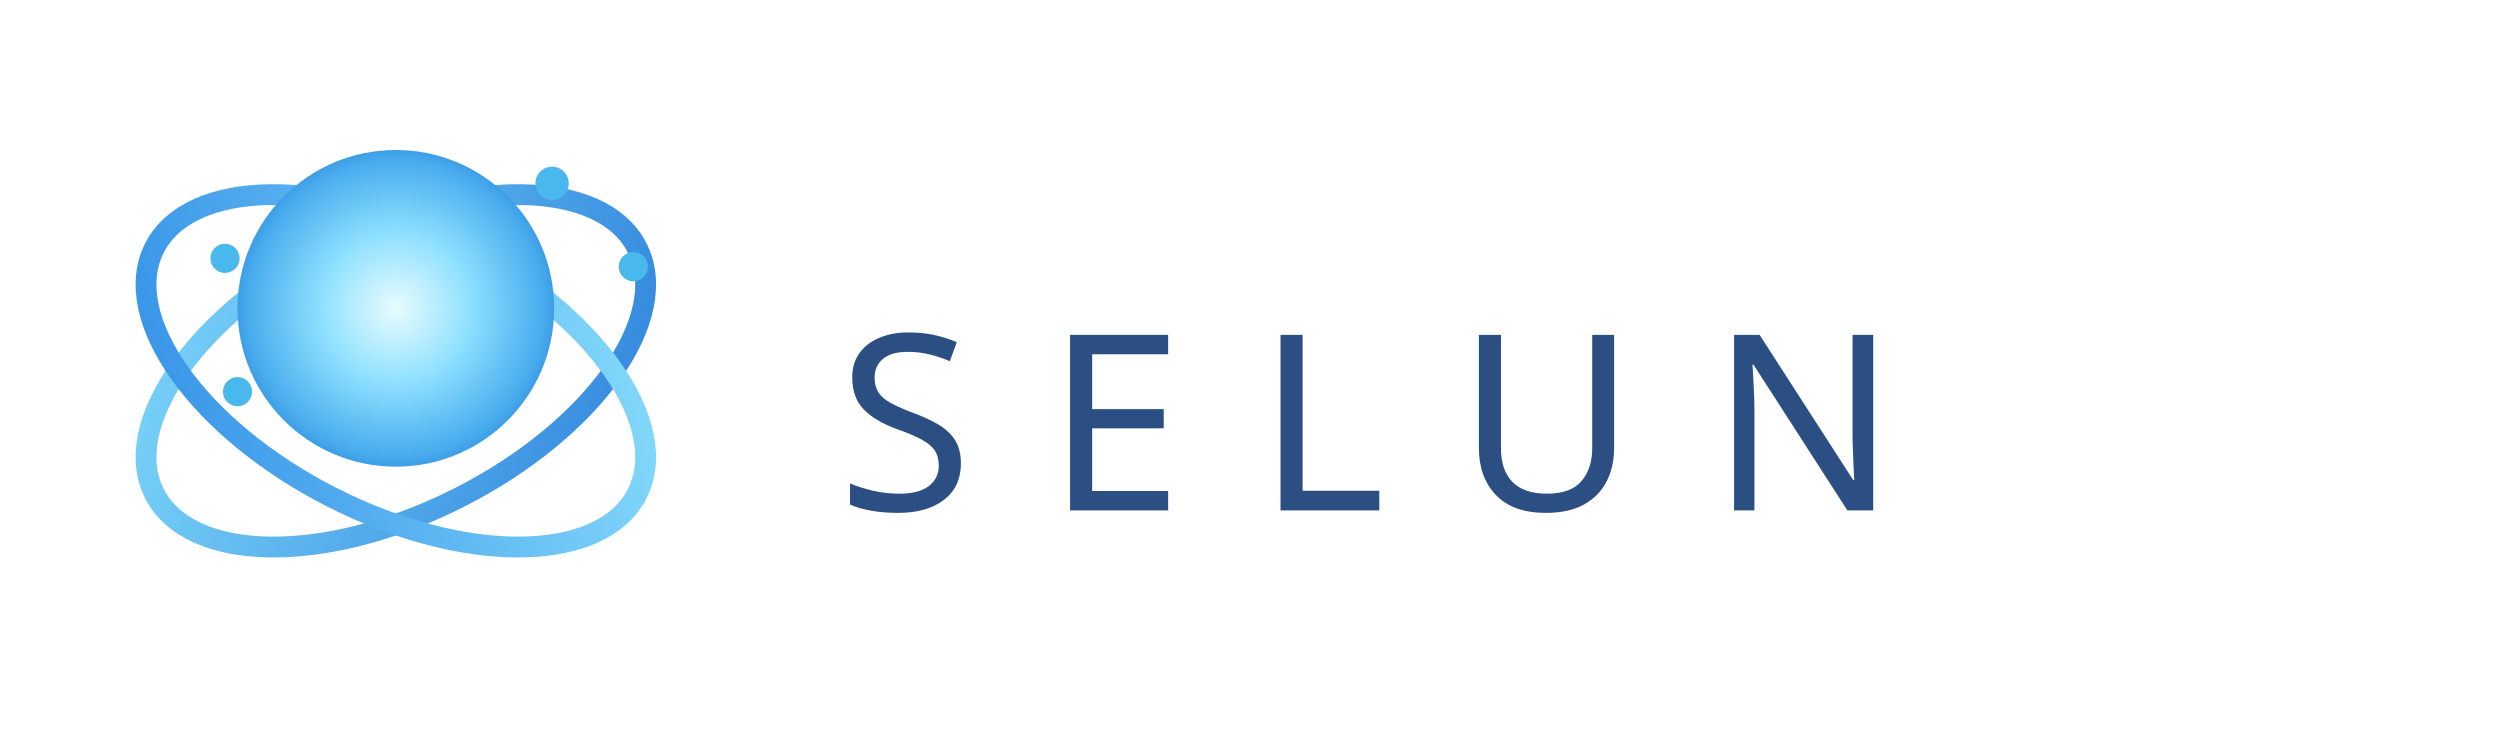
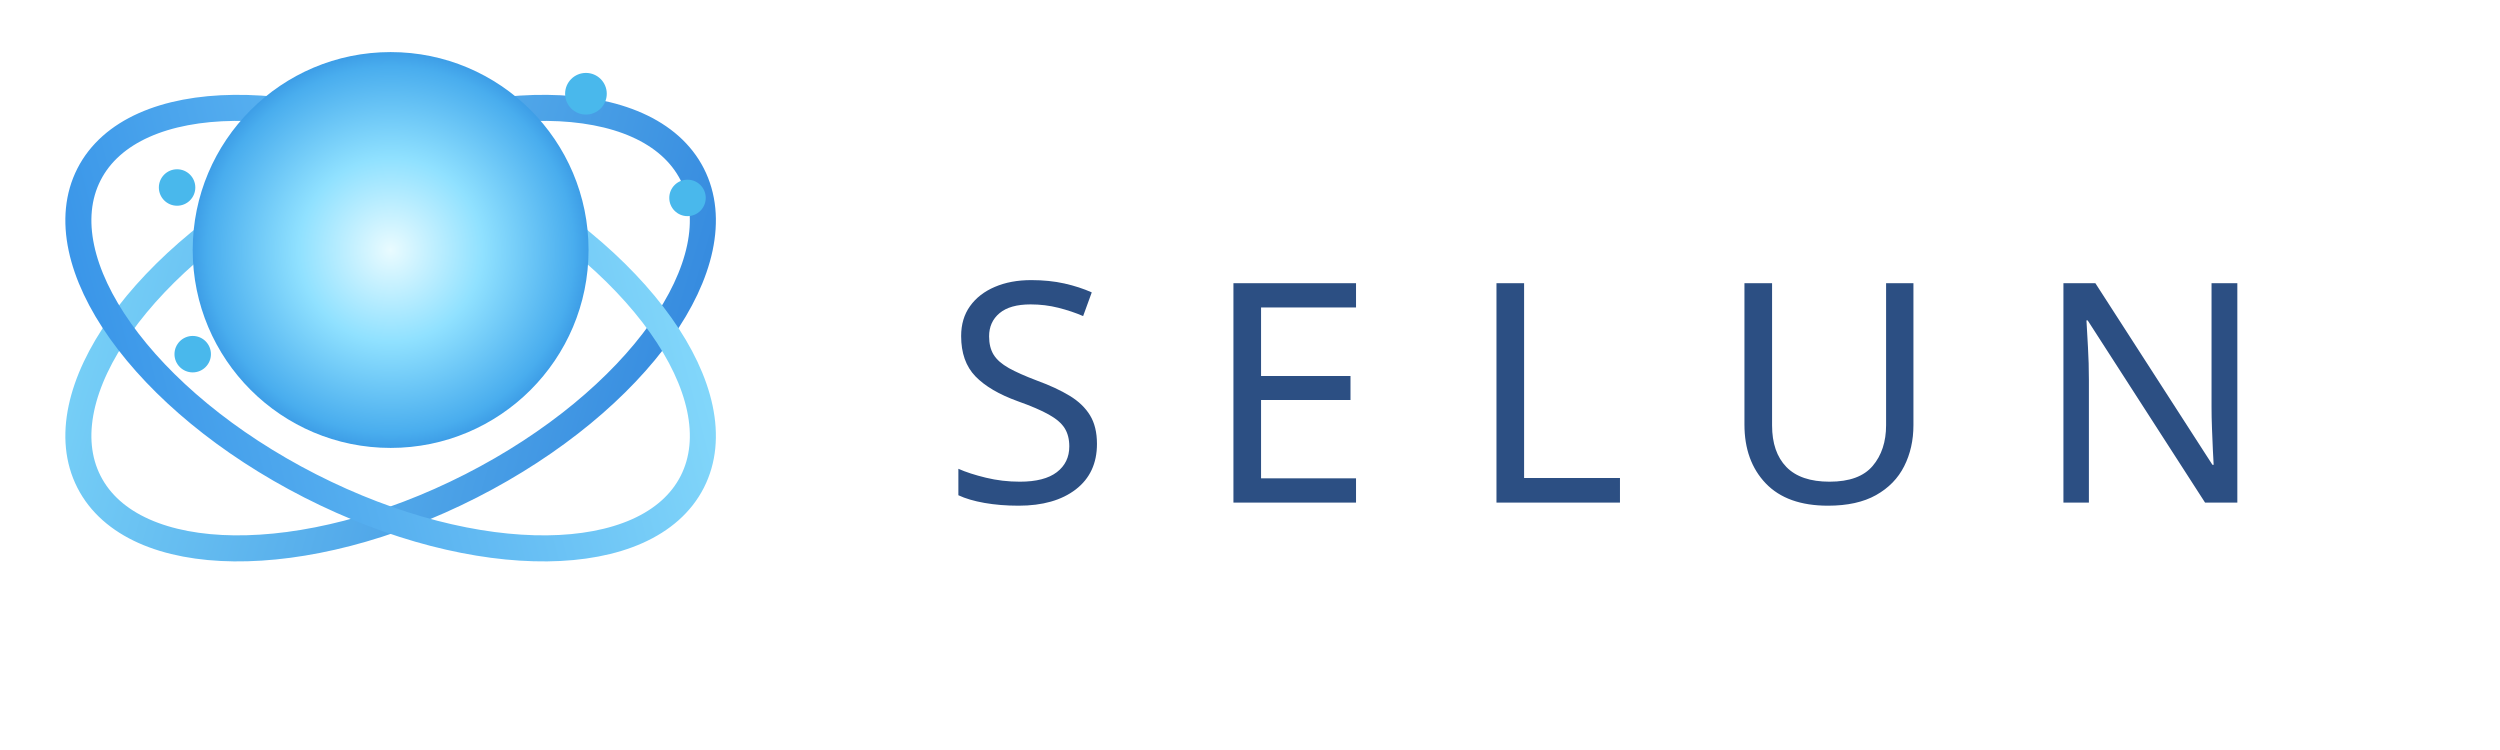
- <svg xmlns="http://www.w3.org/2000/svg" width="1200" height="360" viewBox="0 0 1200 360" fill="none">
+ <svg xmlns="http://www.w3.org/2000/svg" width="1200" height="360" viewBox="60 52 920 288" fill="none">
  <defs>
    <linearGradient id="selunLogoOrbitA" x1="60" y1="40" x2="320" y2="286" gradientUnits="userSpaceOnUse">
      <stop stop-color="#8CE6FF" />
      <stop offset="1" stop-color="#267AD9" />
    </linearGradient>
    <linearGradient id="selunLogoOrbitB" x1="326" y1="70" x2="80" y2="290" gradientUnits="userSpaceOnUse">
      <stop stop-color="#95E8FF" />
      <stop offset="1" stop-color="#2C89E5" />
    </linearGradient>
    <radialGradient id="selunLogoCore" cx="0" cy="0" r="1" gradientUnits="userSpaceOnUse" gradientTransform="translate(190 148) rotate(90) scale(88)">
      <stop offset="0" stop-color="#E9FBFF" />
      <stop offset="0.4" stop-color="#90E1FF" />
      <stop offset="0.8" stop-color="#49ADEE" />
      <stop offset="1" stop-color="#247DD7" />
    </radialGradient>
    <radialGradient id="selunLogoNode" cx="0" cy="0" r="1" gradientUnits="userSpaceOnUse" gradientTransform="translate(0 0) rotate(90) scale(7)">
      <stop stop-color="#E8FBFF" />
      <stop offset="1" stop-color="#49B8EC" />
    </radialGradient>
  </defs>
  <g fill="none" stroke-linecap="round">
    <ellipse cx="190" cy="178" rx="130" ry="68" transform="rotate(-27 190 178)" stroke="url(#selunLogoOrbitA)" stroke-width="10" />
    <ellipse cx="190" cy="178" rx="130" ry="68" transform="rotate(27 190 178)" stroke="url(#selunLogoOrbitB)" stroke-width="10" />
  </g>
  <circle cx="190" cy="148" r="76" fill="url(#selunLogoCore)" />
  <circle cx="265" cy="88" r="8" fill="url(#selunLogoNode)" />
  <circle cx="304" cy="128" r="7" fill="url(#selunLogoNode)" />
  <circle cx="108" cy="124" r="7" fill="url(#selunLogoNode)" />
  <circle cx="114" cy="188" r="7" fill="url(#selunLogoNode)" />
  <text x="402" y="245" fill="#2C4F83" font-family="'Space Grotesk', 'Manrope', sans-serif" font-size="118" letter-spacing="0.3em">
    SELUN
  </text>
</svg>
